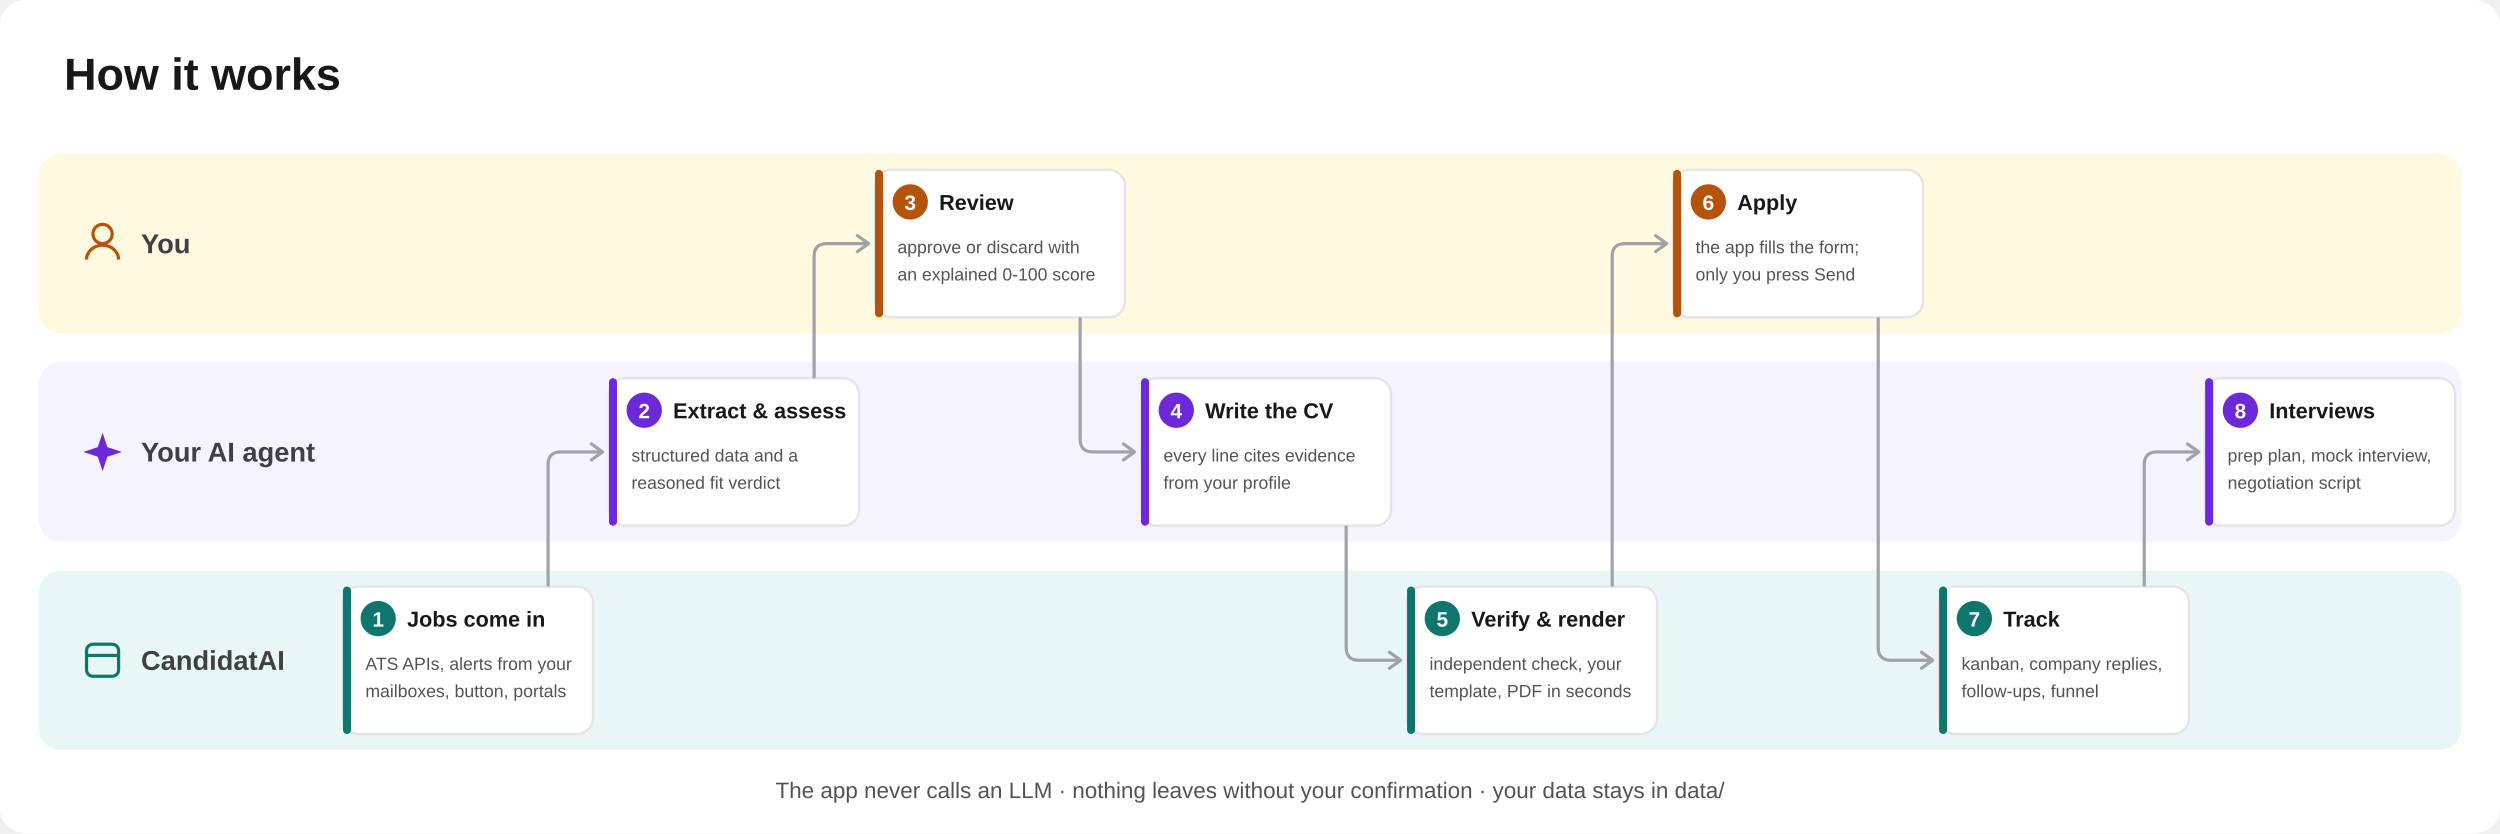
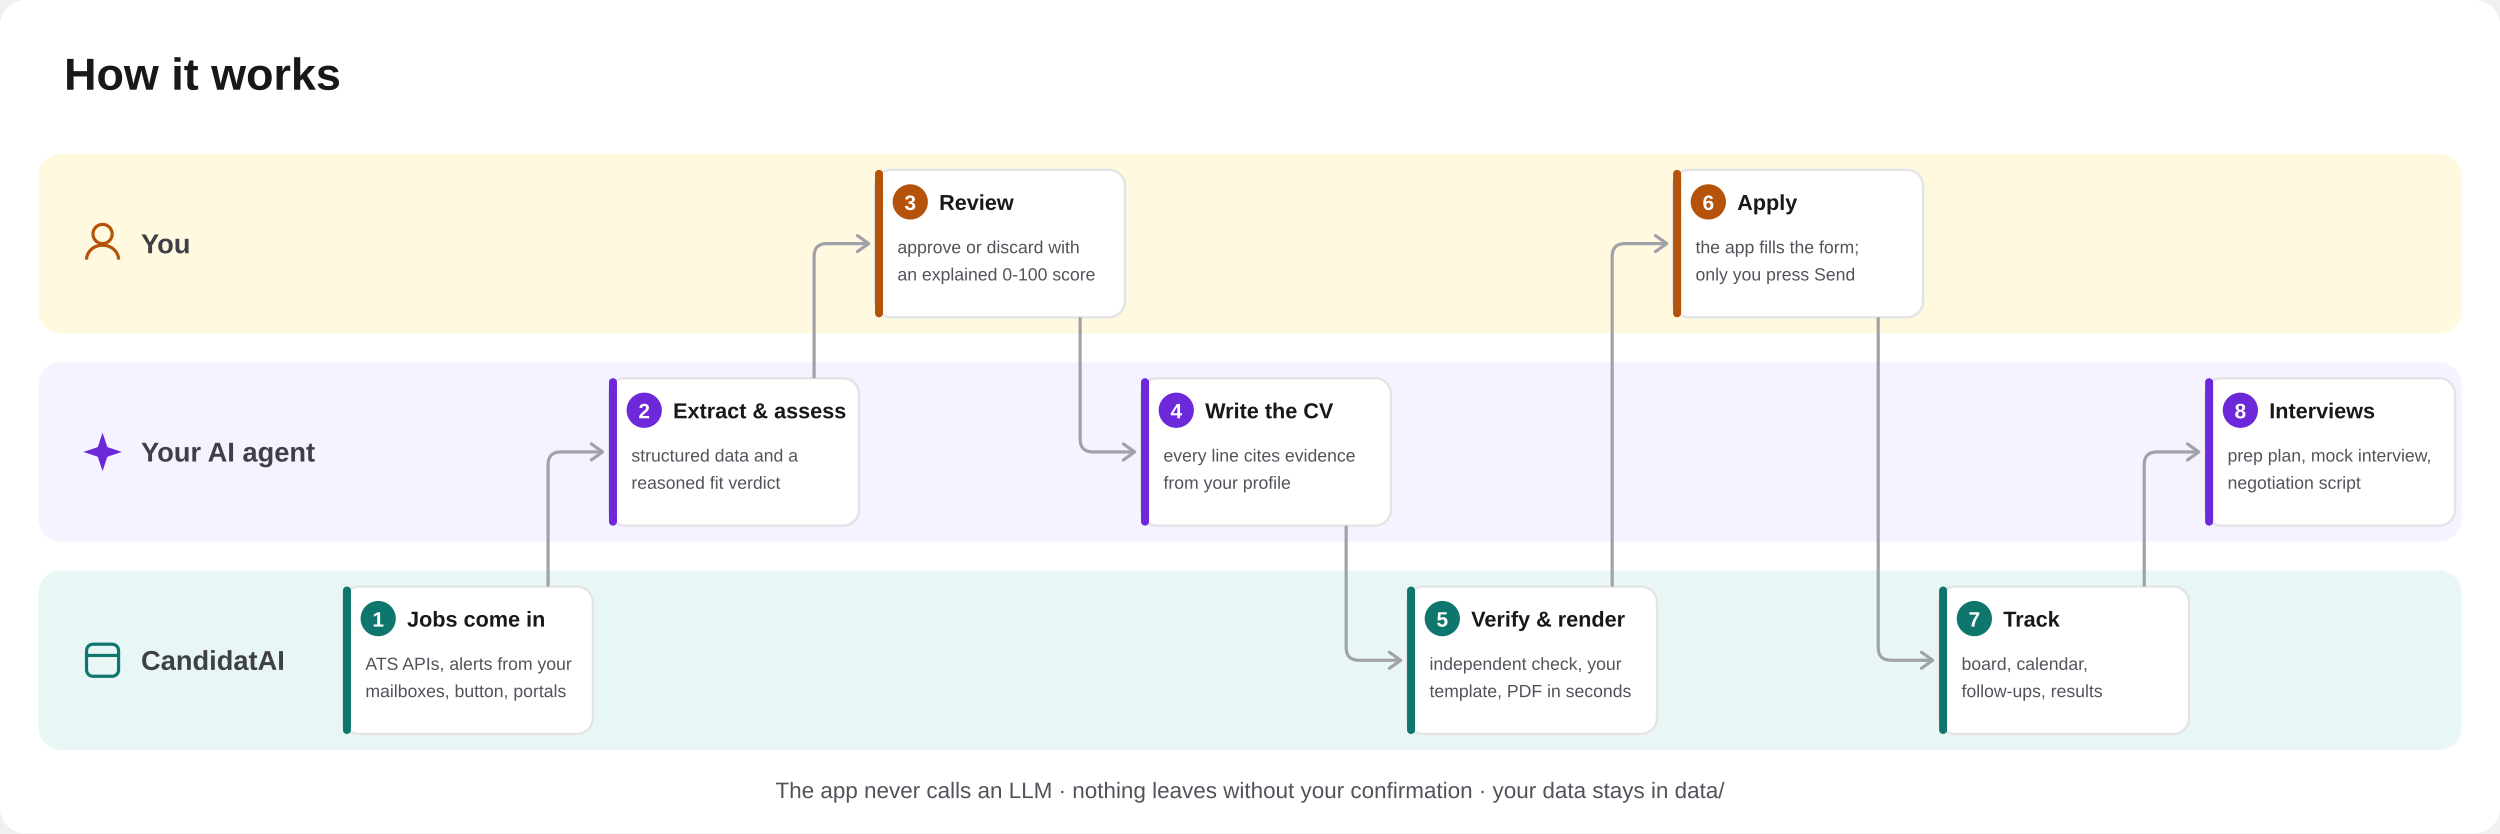
<svg xmlns="http://www.w3.org/2000/svg" width="1560" height="520" viewBox="0 0 1560 520" role="img" aria-label="How it works">
  <style>.bg{fill:#ffffff}.title{fill:#18181B}.muted{fill:#52525B}.card{fill:#ffffff;stroke:#E4E4E7}.arrow{stroke:#A1A1AA}.lanelabel{fill:#3F3F46}@media (prefers-color-scheme: dark){.bg{fill:#0D1117}.title{fill:#F4F4F5}.muted{fill:#A1A1AA}.card{fill:#161B22;stroke:#30363D}.arrow{stroke:#6E7681}.lanelabel{fill:#D4D4D8}.lane{fill-opacity:0.10}.cardtitle{fill:#F4F4F5}.carddetail{fill:#A1A1AA}}</style>
  <rect class="bg" width="1560" height="520" rx="16" />
  <g font-family="'Segoe UI', 'Helvetica Neue', Arial, sans-serif">
    <text class="title" x="40" y="56" font-size="28" font-weight="800">How it works</text>
    <rect class="lane" x="24" y="96" width="1512" height="112" rx="14" fill="#FEF3C7" fill-opacity="0.55" />
    <g transform="translate(64,152)" color="#B45309" style="color:#B45309">
      <circle cx="0" cy="-6" r="6" fill="none" stroke="currentColor" stroke-width="2" />
      <path d="M-10 10 a10 9 0 0 1 20 0" fill="none" stroke="currentColor" stroke-width="2" />
    </g>
    <text class="lanelabel" x="88" y="158" font-size="17" font-weight="700">You</text>
    <rect class="lane" x="24" y="226" width="1512" height="112" rx="14" fill="#EDE9FE" fill-opacity="0.55" />
    <g transform="translate(64,282)" color="#6D28D9" style="color:#6D28D9">
      <path d="M0 -12 L3 -3 L12 0 L3 3 L0 12 L-3 3 L-12 0 L-3 -3 Z" fill="currentColor" />
    </g>
    <text class="lanelabel" x="88" y="288" font-size="17" font-weight="700">Your AI agent</text>
    <rect class="lane" x="24" y="356" width="1512" height="112" rx="14" fill="#D5F0EC" fill-opacity="0.55" />
    <g transform="translate(64,412)" color="#0F766E" style="color:#0F766E">
      <rect x="-10" y="-10" width="20" height="20" rx="4" fill="none" stroke="currentColor" stroke-width="2" />
      <path d="M-10 -3 h20" stroke="currentColor" stroke-width="2" />
    </g>
    <text class="lanelabel" x="88" y="418" font-size="17" font-weight="700">CandidatAI</text>
    <g transform="translate(214,366)">
      <rect class="card" width="156" height="92" rx="10" stroke-width="1.5" />
      <rect width="5" height="92" rx="2.5" fill="#0F766E" />
      <circle cx="22" cy="20" r="11" fill="#0F766E" />
      <text x="22" y="25" text-anchor="middle" font-size="13" font-weight="700" fill="#fff">1</text>
      <text class="title cardtitle" x="40" y="25" font-size="13.5" font-weight="700">Jobs come in</text>
      <text class="muted carddetail" x="14" y="52" font-size="11">ATS APIs, alerts from your</text>
      <text class="muted carddetail" x="14" y="69" font-size="11">mailboxes, button, portals</text>
    </g>
    <g transform="translate(380,236)">
      <rect class="card" width="156" height="92" rx="10" stroke-width="1.5" />
      <rect width="5" height="92" rx="2.5" fill="#6D28D9" />
      <circle cx="22" cy="20" r="11" fill="#6D28D9" />
      <text x="22" y="25" text-anchor="middle" font-size="13" font-weight="700" fill="#fff">2</text>
      <text class="title cardtitle" x="40" y="25" font-size="13.5" font-weight="700">Extract &amp; assess</text>
      <text class="muted carddetail" x="14" y="52" font-size="11">structured data and a</text>
      <text class="muted carddetail" x="14" y="69" font-size="11">reasoned fit verdict</text>
    </g>
    <g transform="translate(546,106)">
      <rect class="card" width="156" height="92" rx="10" stroke-width="1.5" />
      <rect width="5" height="92" rx="2.5" fill="#B45309" />
      <circle cx="22" cy="20" r="11" fill="#B45309" />
      <text x="22" y="25" text-anchor="middle" font-size="13" font-weight="700" fill="#fff">3</text>
      <text class="title cardtitle" x="40" y="25" font-size="13.5" font-weight="700">Review</text>
      <text class="muted carddetail" x="14" y="52" font-size="11">approve or discard with</text>
      <text class="muted carddetail" x="14" y="69" font-size="11">an explained 0-100 score</text>
    </g>
    <g transform="translate(712,236)">
      <rect class="card" width="156" height="92" rx="10" stroke-width="1.5" />
      <rect width="5" height="92" rx="2.5" fill="#6D28D9" />
      <circle cx="22" cy="20" r="11" fill="#6D28D9" />
      <text x="22" y="25" text-anchor="middle" font-size="13" font-weight="700" fill="#fff">4</text>
      <text class="title cardtitle" x="40" y="25" font-size="13.5" font-weight="700">Write the CV</text>
      <text class="muted carddetail" x="14" y="52" font-size="11">every line cites evidence</text>
      <text class="muted carddetail" x="14" y="69" font-size="11">from your profile</text>
    </g>
    <g transform="translate(878,366)">
      <rect class="card" width="156" height="92" rx="10" stroke-width="1.5" />
      <rect width="5" height="92" rx="2.5" fill="#0F766E" />
      <circle cx="22" cy="20" r="11" fill="#0F766E" />
      <text x="22" y="25" text-anchor="middle" font-size="13" font-weight="700" fill="#fff">5</text>
      <text class="title cardtitle" x="40" y="25" font-size="13.5" font-weight="700">Verify &amp; render</text>
      <text class="muted carddetail" x="14" y="52" font-size="11">independent check, your</text>
      <text class="muted carddetail" x="14" y="69" font-size="11">template, PDF in seconds</text>
    </g>
    <g transform="translate(1044,106)">
      <rect class="card" width="156" height="92" rx="10" stroke-width="1.5" />
      <rect width="5" height="92" rx="2.5" fill="#B45309" />
      <circle cx="22" cy="20" r="11" fill="#B45309" />
      <text x="22" y="25" text-anchor="middle" font-size="13" font-weight="700" fill="#fff">6</text>
      <text class="title cardtitle" x="40" y="25" font-size="13.5" font-weight="700">Apply</text>
      <text class="muted carddetail" x="14" y="52" font-size="11">the app fills the form;</text>
      <text class="muted carddetail" x="14" y="69" font-size="11">only you press Send</text>
    </g>
    <g transform="translate(1210,366)">
      <rect class="card" width="156" height="92" rx="10" stroke-width="1.5" />
      <rect width="5" height="92" rx="2.5" fill="#0F766E" />
      <circle cx="22" cy="20" r="11" fill="#0F766E" />
      <text x="22" y="25" text-anchor="middle" font-size="13" font-weight="700" fill="#fff">7</text>
      <text class="title cardtitle" x="40" y="25" font-size="13.5" font-weight="700">Track</text>
-       <text class="muted carddetail" x="14" y="52" font-size="11">kanban, company replies,</text>
-       <text class="muted carddetail" x="14" y="69" font-size="11">follow-ups, funnel</text>
+       <text class="muted carddetail" x="14" y="52" font-size="11">board, calendar,</text>
+       <text class="muted carddetail" x="14" y="69" font-size="11">follow-ups, results</text>
    </g>
    <g transform="translate(1376,236)">
      <rect class="card" width="156" height="92" rx="10" stroke-width="1.5" />
      <rect width="5" height="92" rx="2.5" fill="#6D28D9" />
      <circle cx="22" cy="20" r="11" fill="#6D28D9" />
      <text x="22" y="25" text-anchor="middle" font-size="13" font-weight="700" fill="#fff">8</text>
      <text class="title cardtitle" x="40" y="25" font-size="13.5" font-weight="700">Interviews</text>
      <text class="muted carddetail" x="14" y="52" font-size="11">prep plan, mock interview,</text>
      <text class="muted carddetail" x="14" y="69" font-size="11">negotiation script</text>
    </g>
    <path class="arrow" d="M342 366 V290 Q342 282 350 282 H376" fill="none" stroke-width="2" />
    <path class="arrow" d="M369 277 L376 282 L369 287" fill="none" stroke-width="2" stroke-linecap="round" stroke-linejoin="round" />
    <path class="arrow" d="M508 236 V160 Q508 152 516 152 H542" fill="none" stroke-width="2" />
    <path class="arrow" d="M535 147 L542 152 L535 157" fill="none" stroke-width="2" stroke-linecap="round" stroke-linejoin="round" />
    <path class="arrow" d="M674 198 V274 Q674 282 682 282 H708" fill="none" stroke-width="2" />
    <path class="arrow" d="M701 277 L708 282 L701 287" fill="none" stroke-width="2" stroke-linecap="round" stroke-linejoin="round" />
    <path class="arrow" d="M840 328 V404 Q840 412 848 412 H874" fill="none" stroke-width="2" />
    <path class="arrow" d="M867 407 L874 412 L867 417" fill="none" stroke-width="2" stroke-linecap="round" stroke-linejoin="round" />
    <path class="arrow" d="M1006 366 V160 Q1006 152 1014 152 H1040" fill="none" stroke-width="2" />
    <path class="arrow" d="M1033 147 L1040 152 L1033 157" fill="none" stroke-width="2" stroke-linecap="round" stroke-linejoin="round" />
    <path class="arrow" d="M1172 198 V404 Q1172 412 1180 412 H1206" fill="none" stroke-width="2" />
    <path class="arrow" d="M1199 407 L1206 412 L1199 417" fill="none" stroke-width="2" stroke-linecap="round" stroke-linejoin="round" />
    <path class="arrow" d="M1338 366 V290 Q1338 282 1346 282 H1372" fill="none" stroke-width="2" />
    <path class="arrow" d="M1365 277 L1372 282 L1365 287" fill="none" stroke-width="2" stroke-linecap="round" stroke-linejoin="round" />
    <text class="muted" x="780" y="498" text-anchor="middle" font-size="14">The app never calls an LLM · nothing leaves without your confirmation · your data stays in data/</text>
  </g>
</svg>
